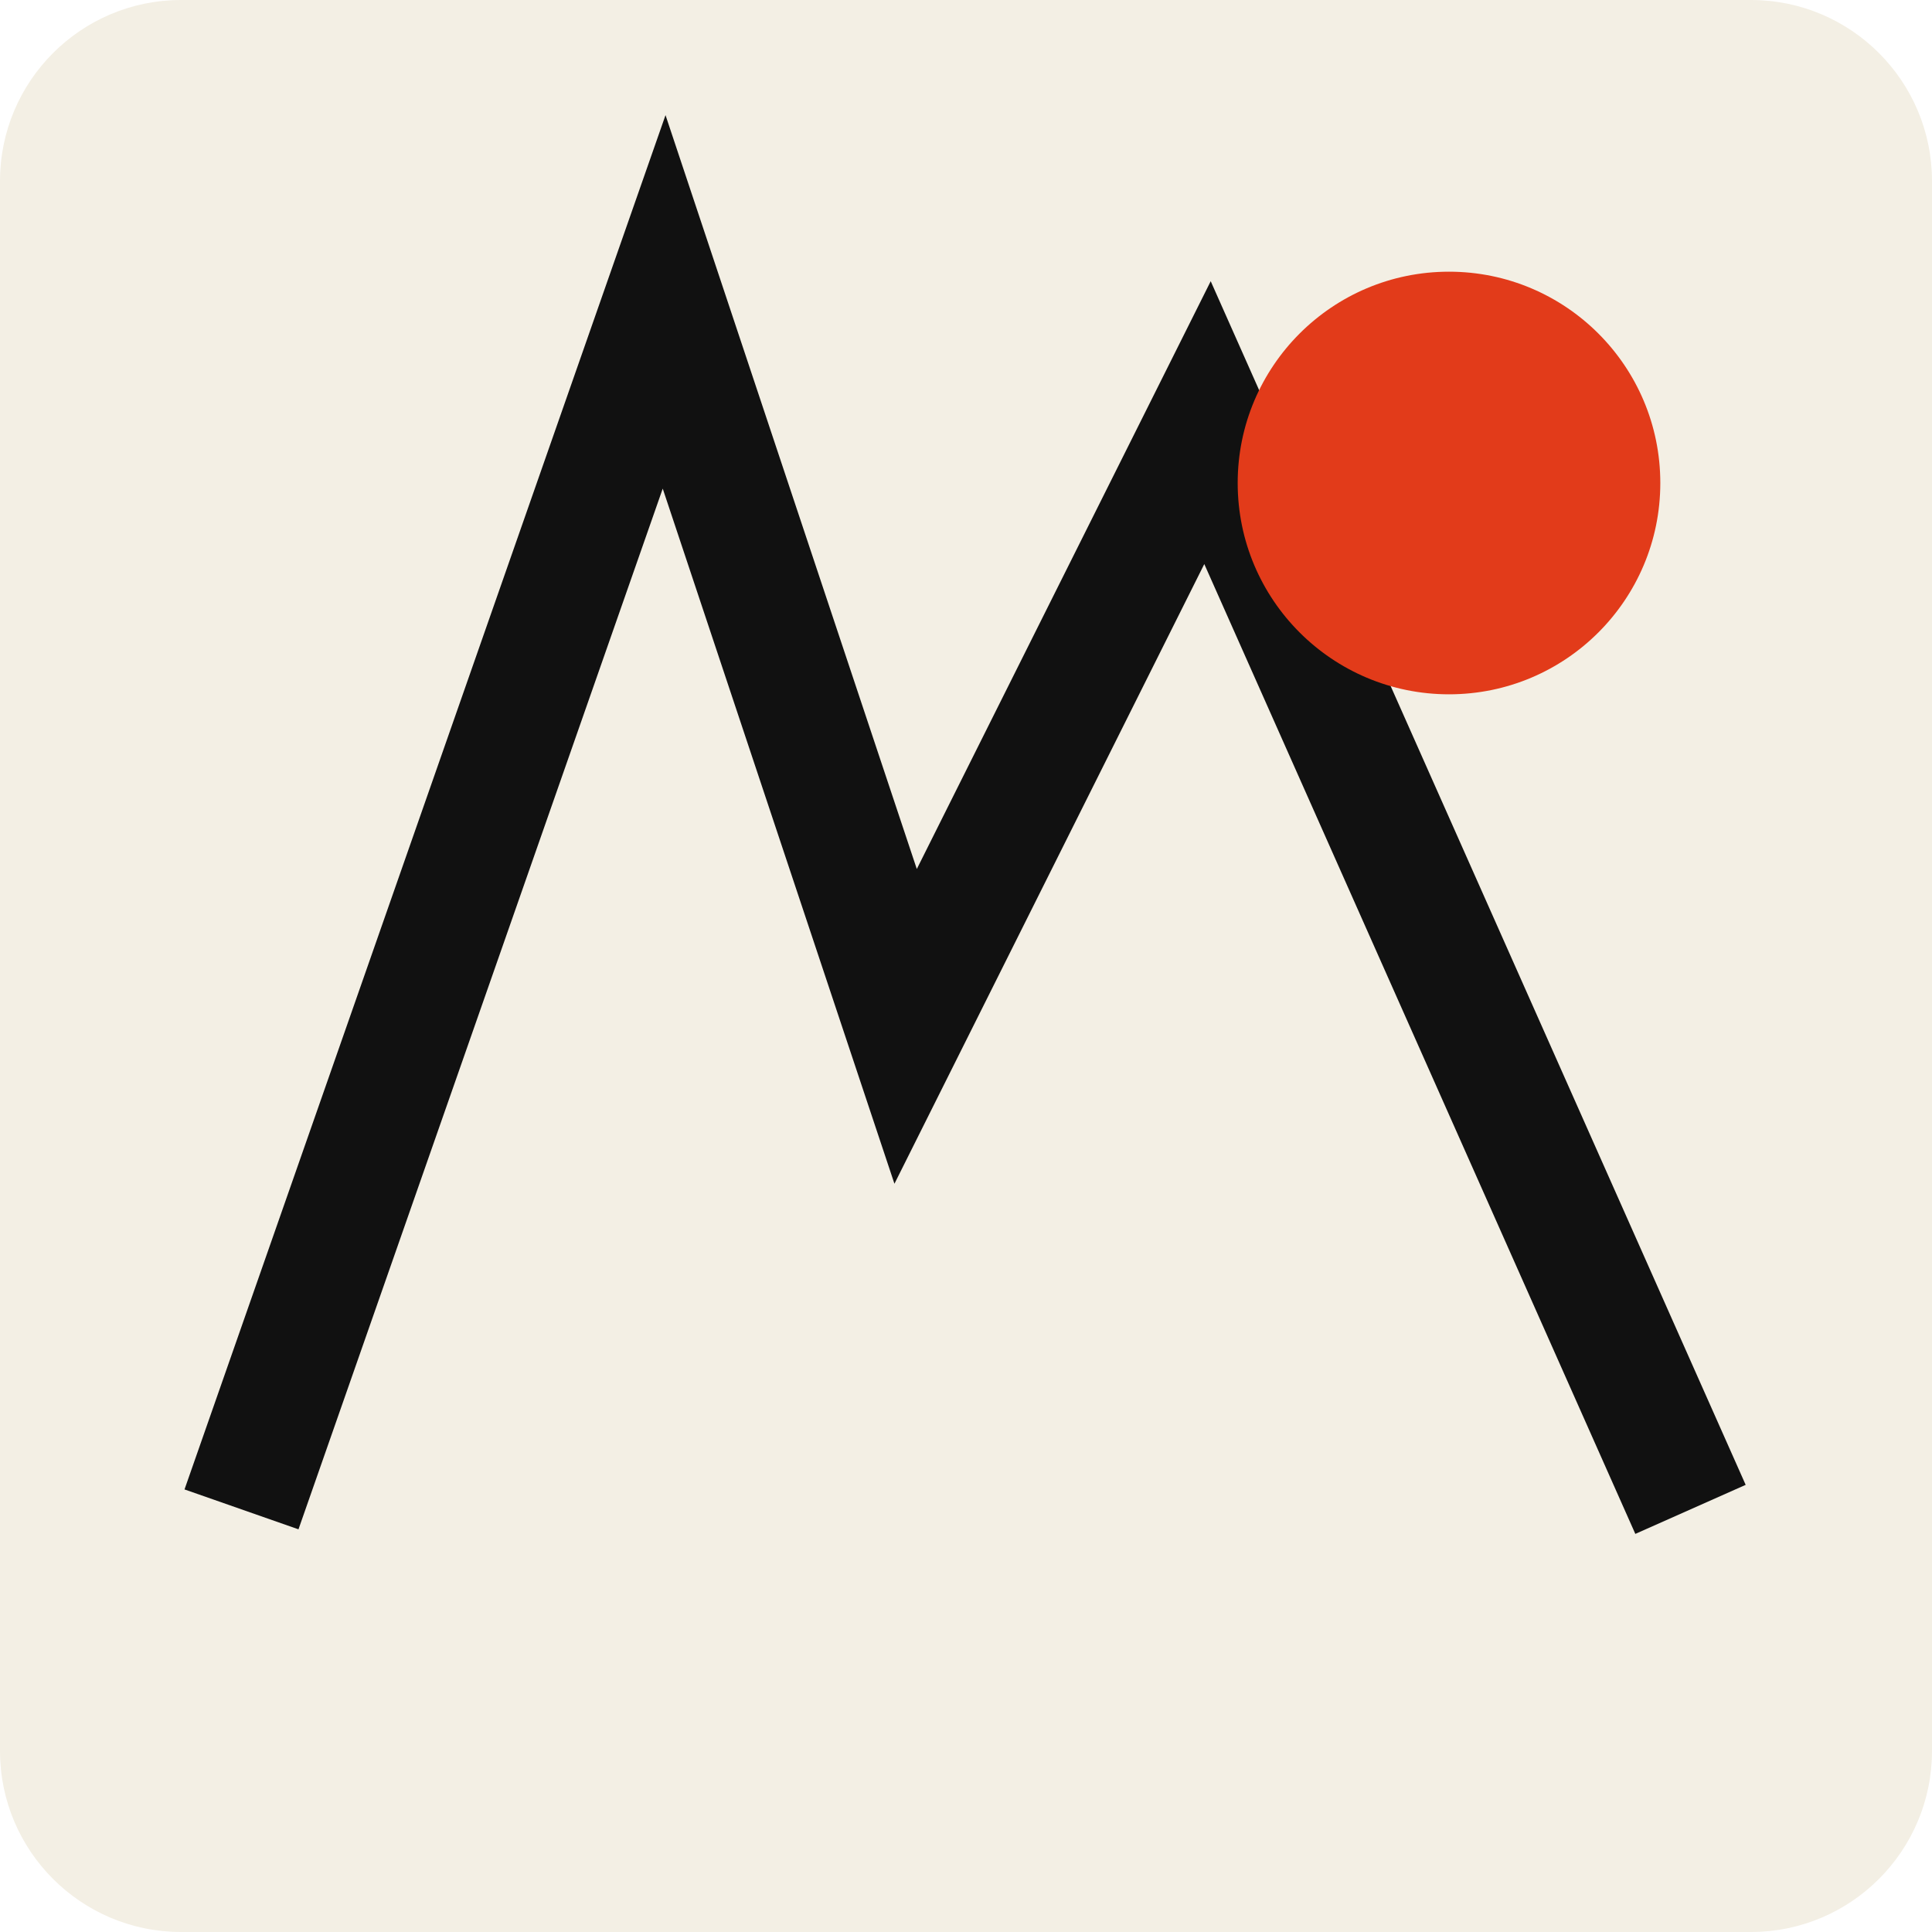
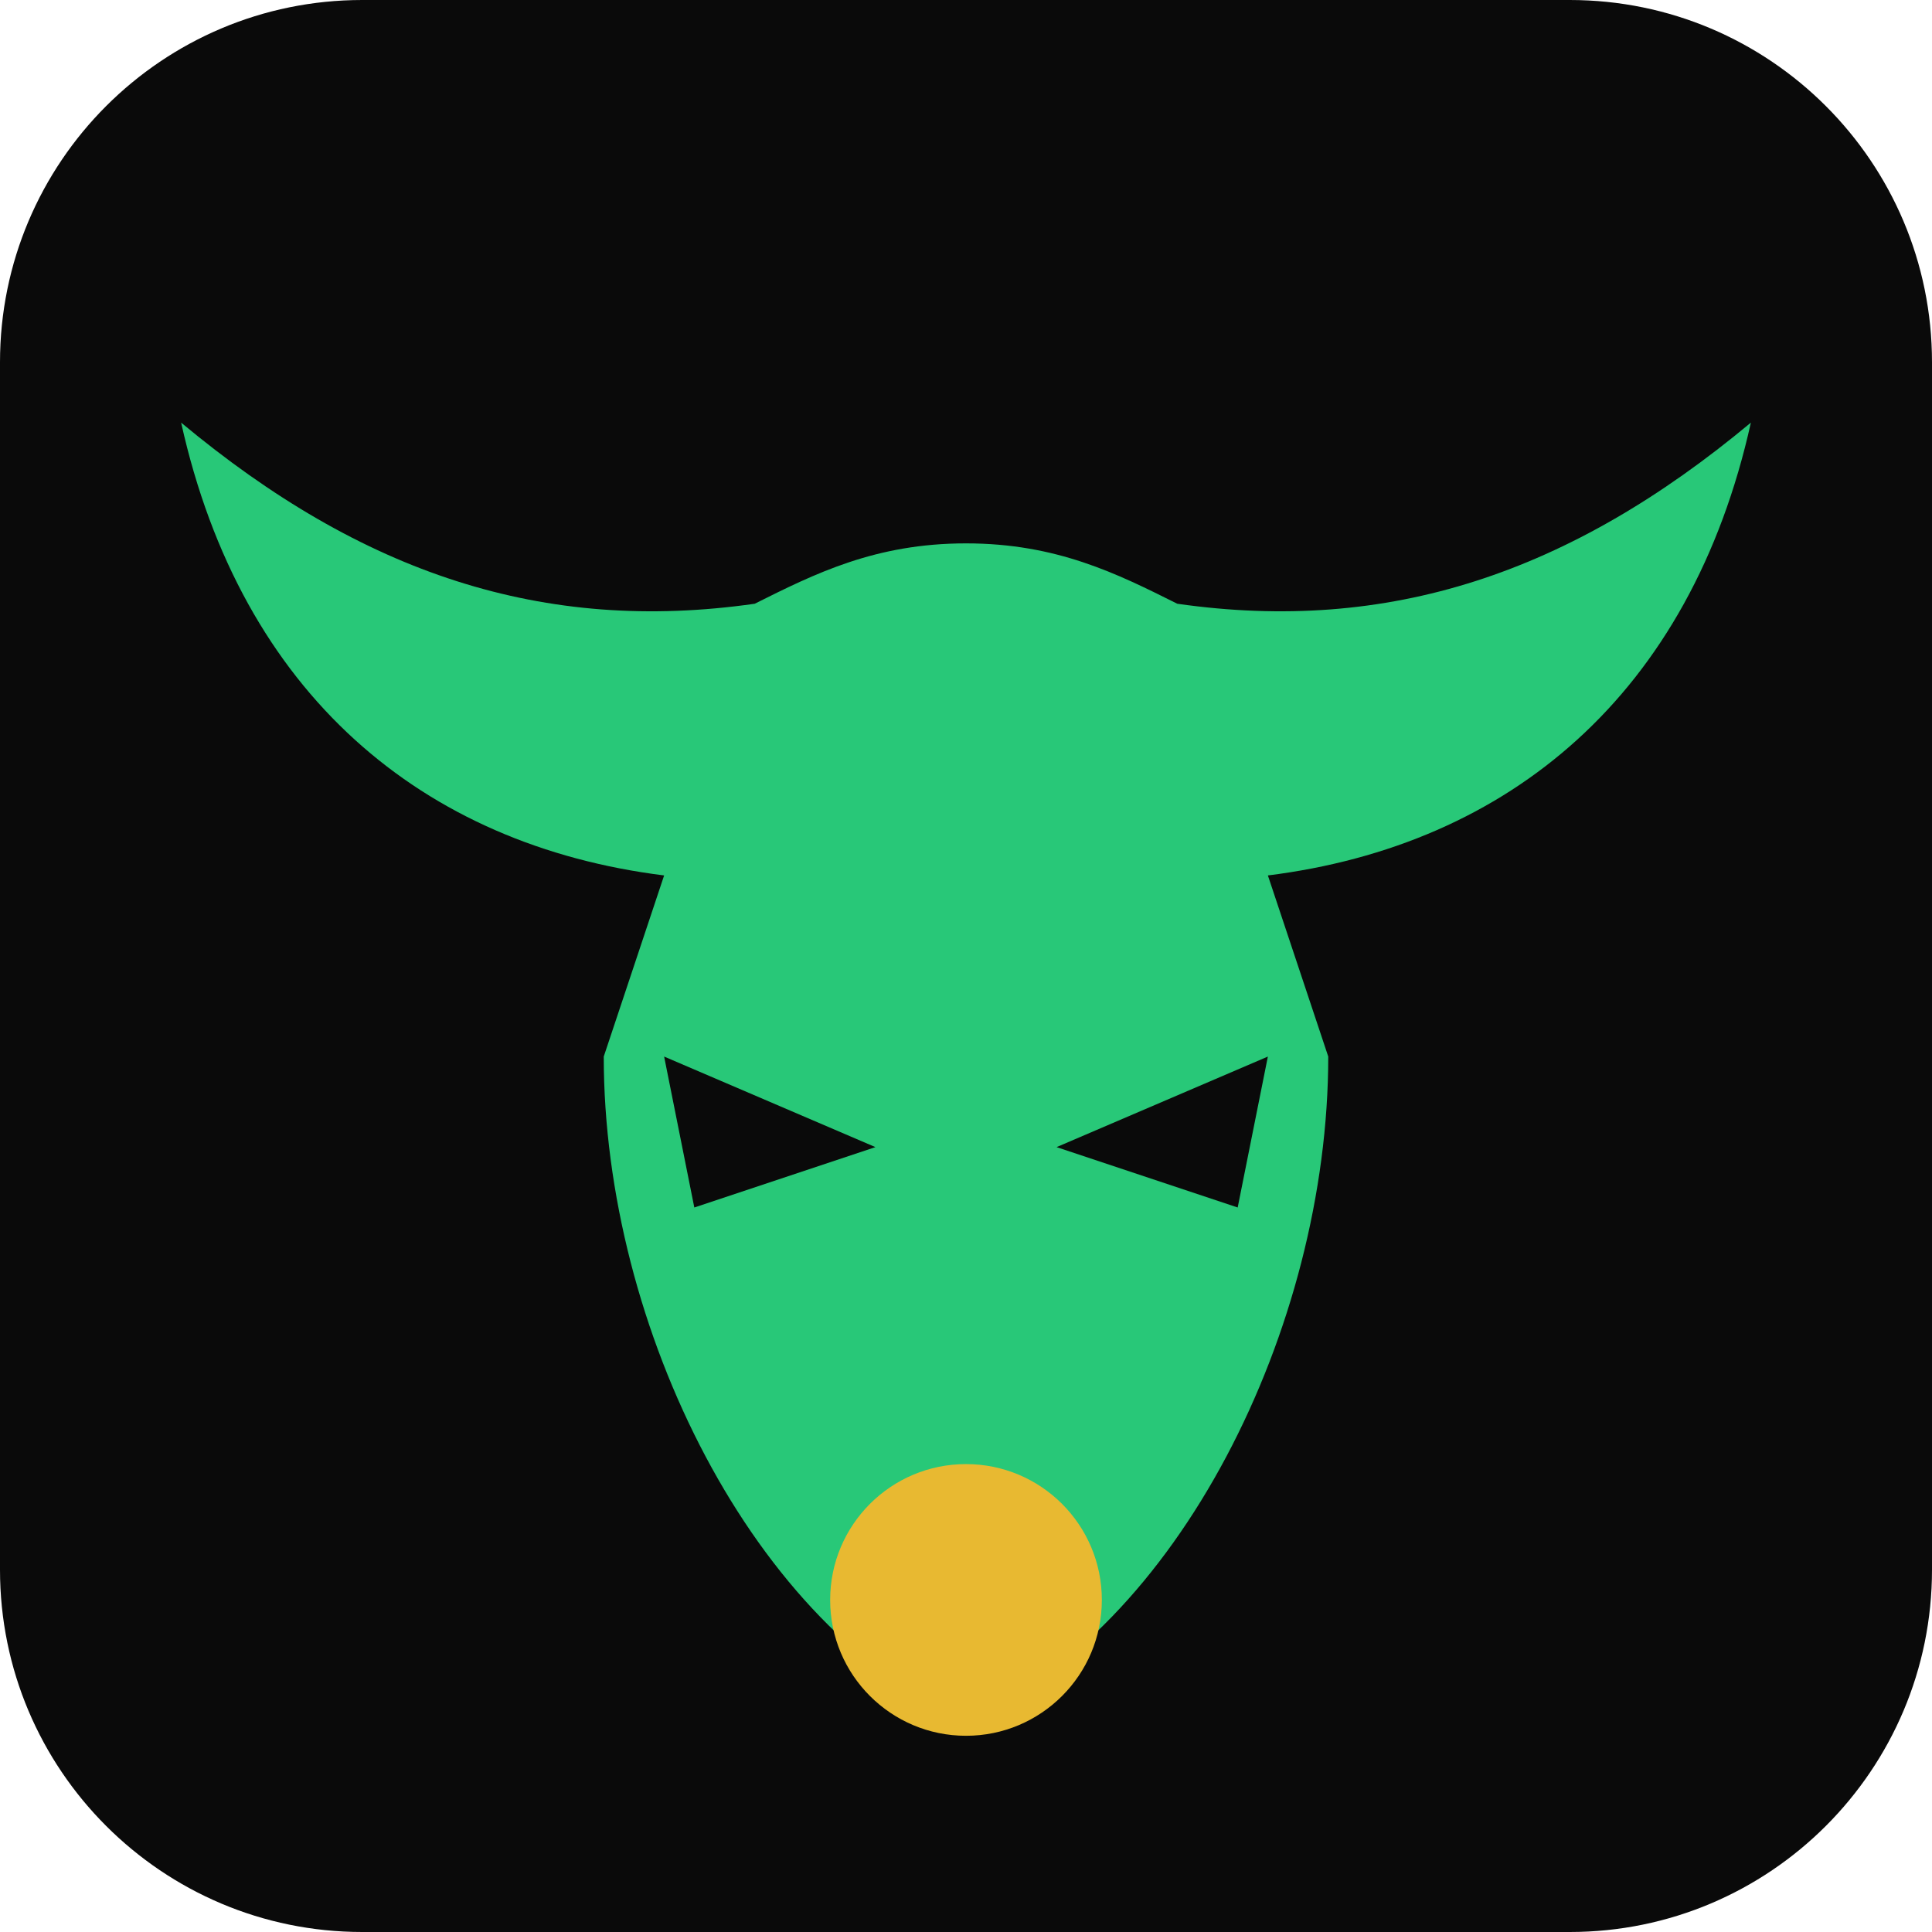
<svg xmlns="http://www.w3.org/2000/svg" viewBox="0 0 64 64">
-   <rect width="64" height="64" rx="6" fill="#f3efe4" />
-   <path d="M8 50 L22 10 L30 34 L40 14 L56 50" fill="none" stroke="#111" stroke-width="4" stroke-linejoin="miter" />
-   <circle cx="48" cy="16" r="7" fill="#e23b1a" />
+   <rect width="64" height="64" rx="12" fill="#0a0a0a" />
+   <path fill="#28C878" d="M6 14c2 9 8 14 16 15l-2 6c0 9 5 19 12 22 7-3 12-13 12-22l-2-6c8-1 14-6 16-15-6 5-12 7-19 6-2-1-4-2-7-2s-5 1-7 2c-7 1-13-1-19-6z" />
+   <path fill="#0a0a0a" d="M22 35l7 3-6 2zM42 35l-7 3 6 2z" />
+   <circle cx="32" cy="53" r="4.5" fill="#E8B931" />
</svg>
